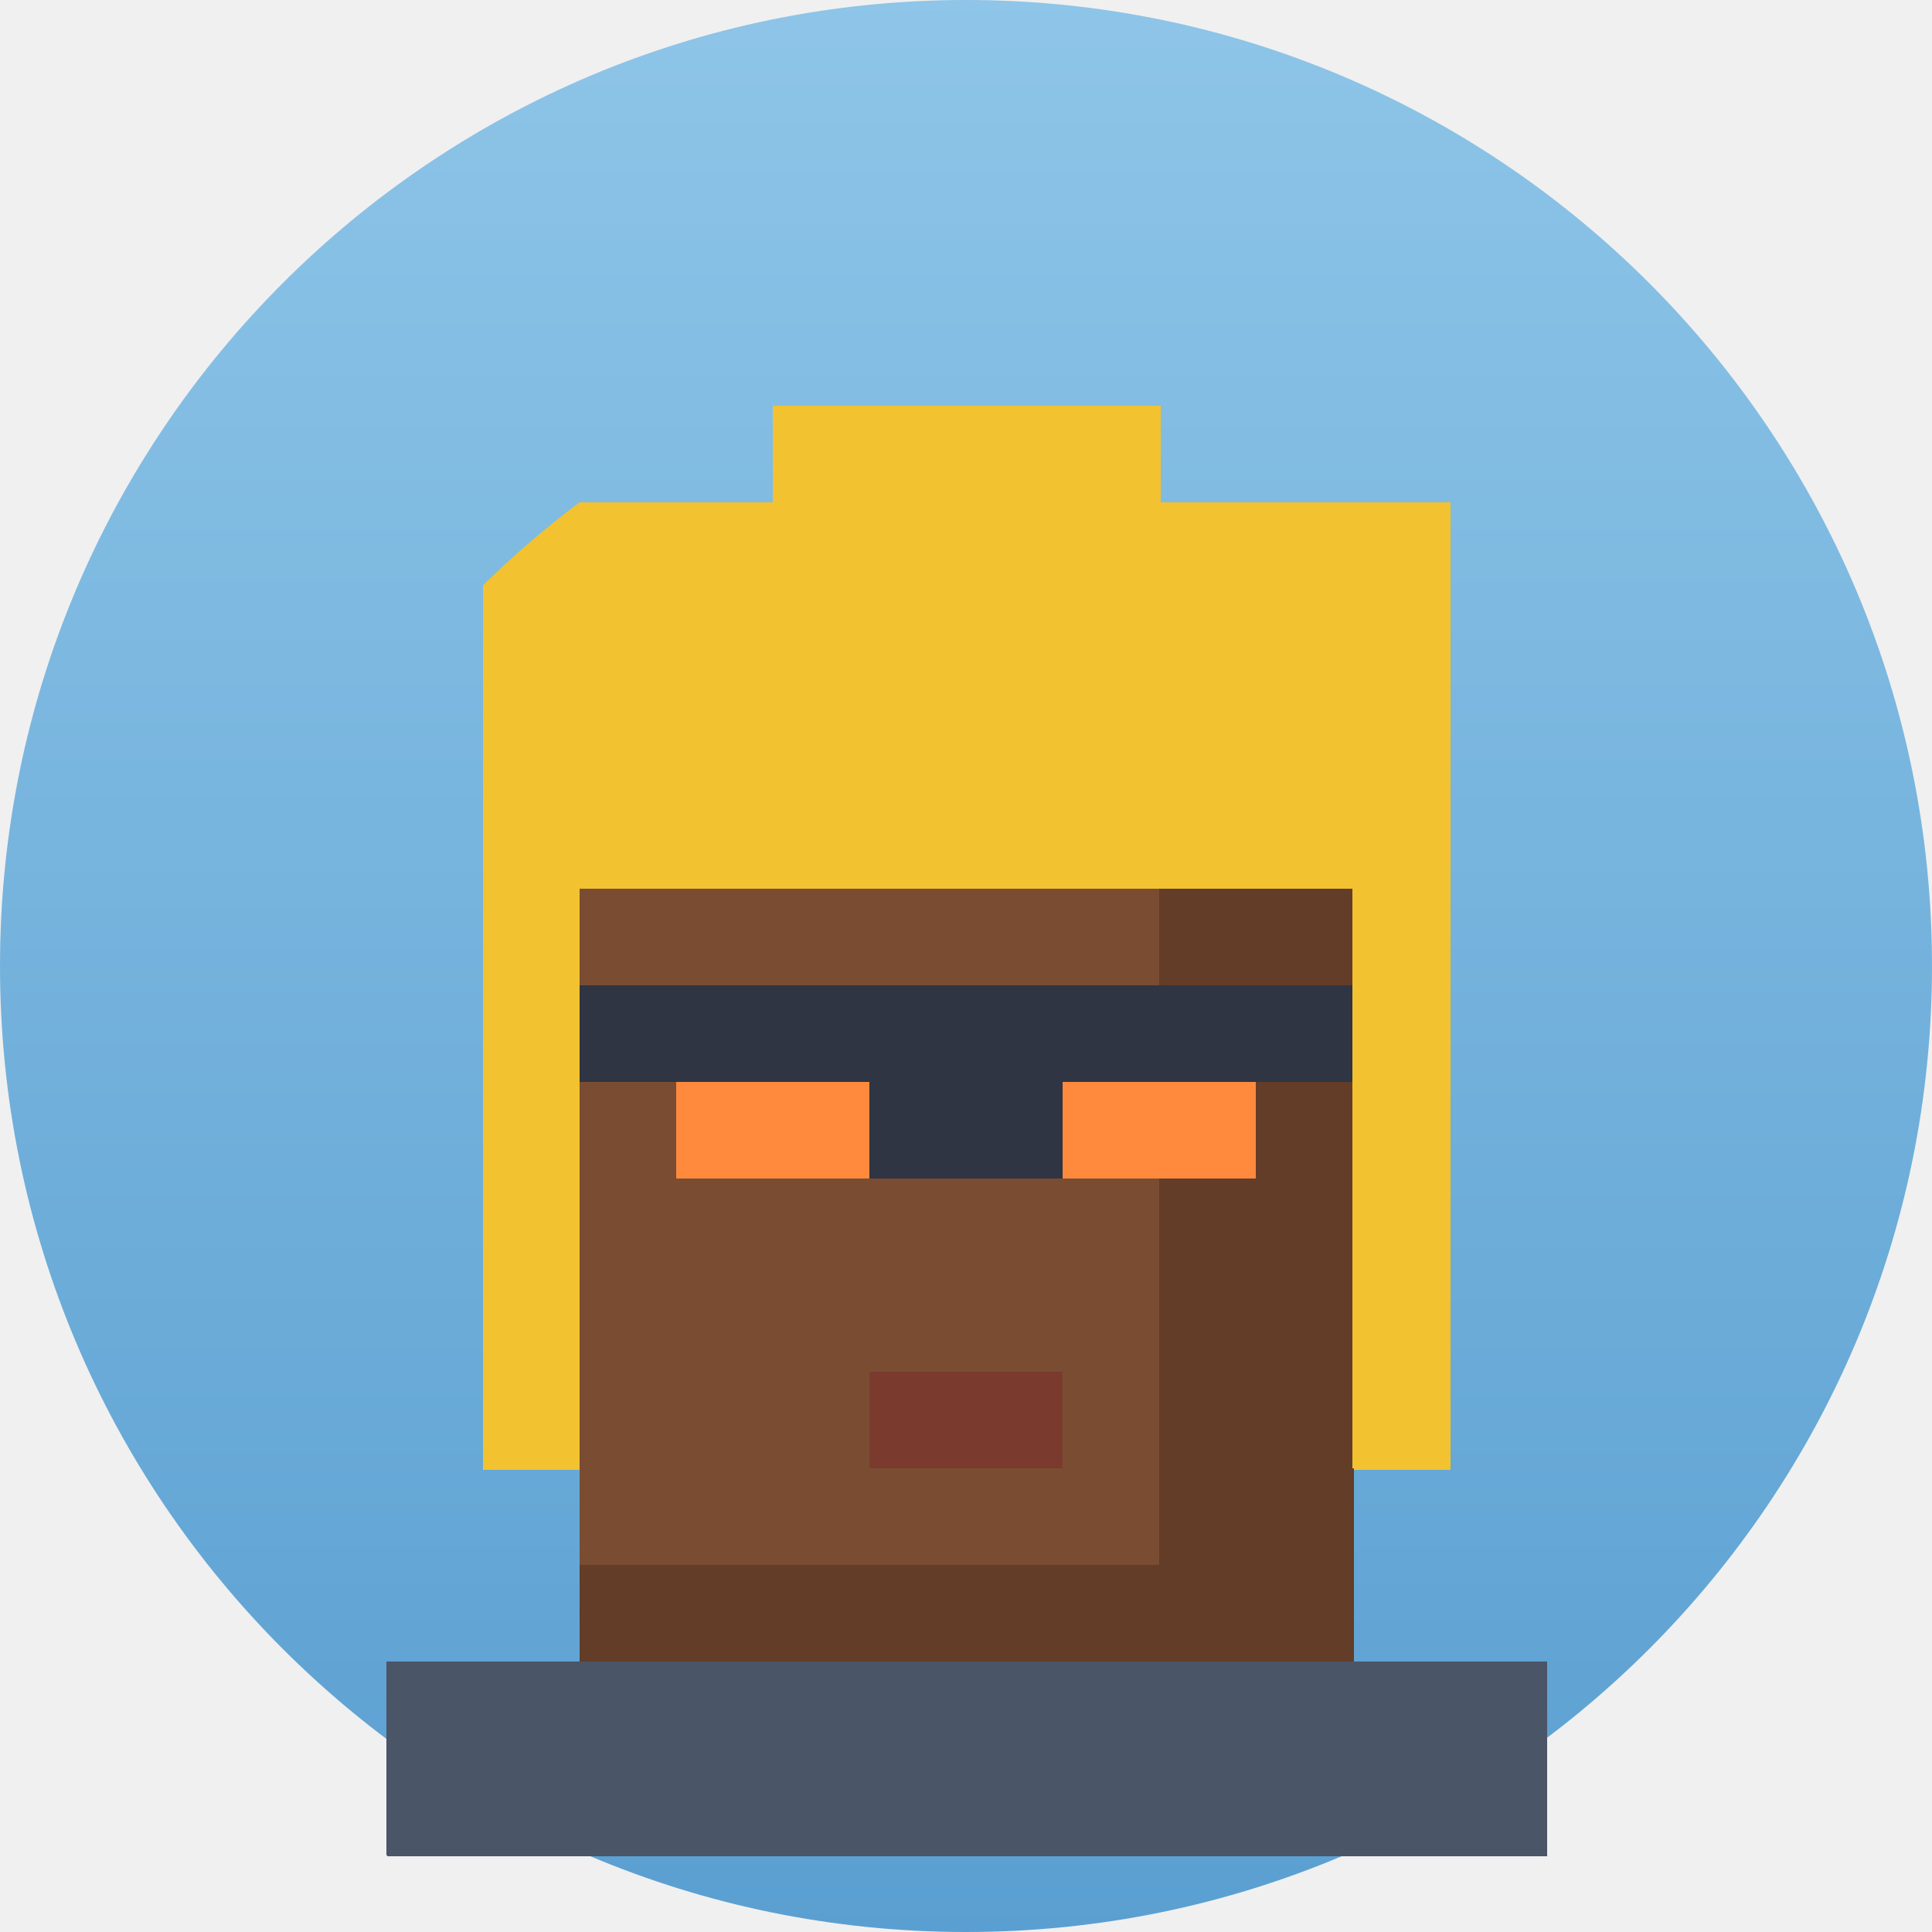
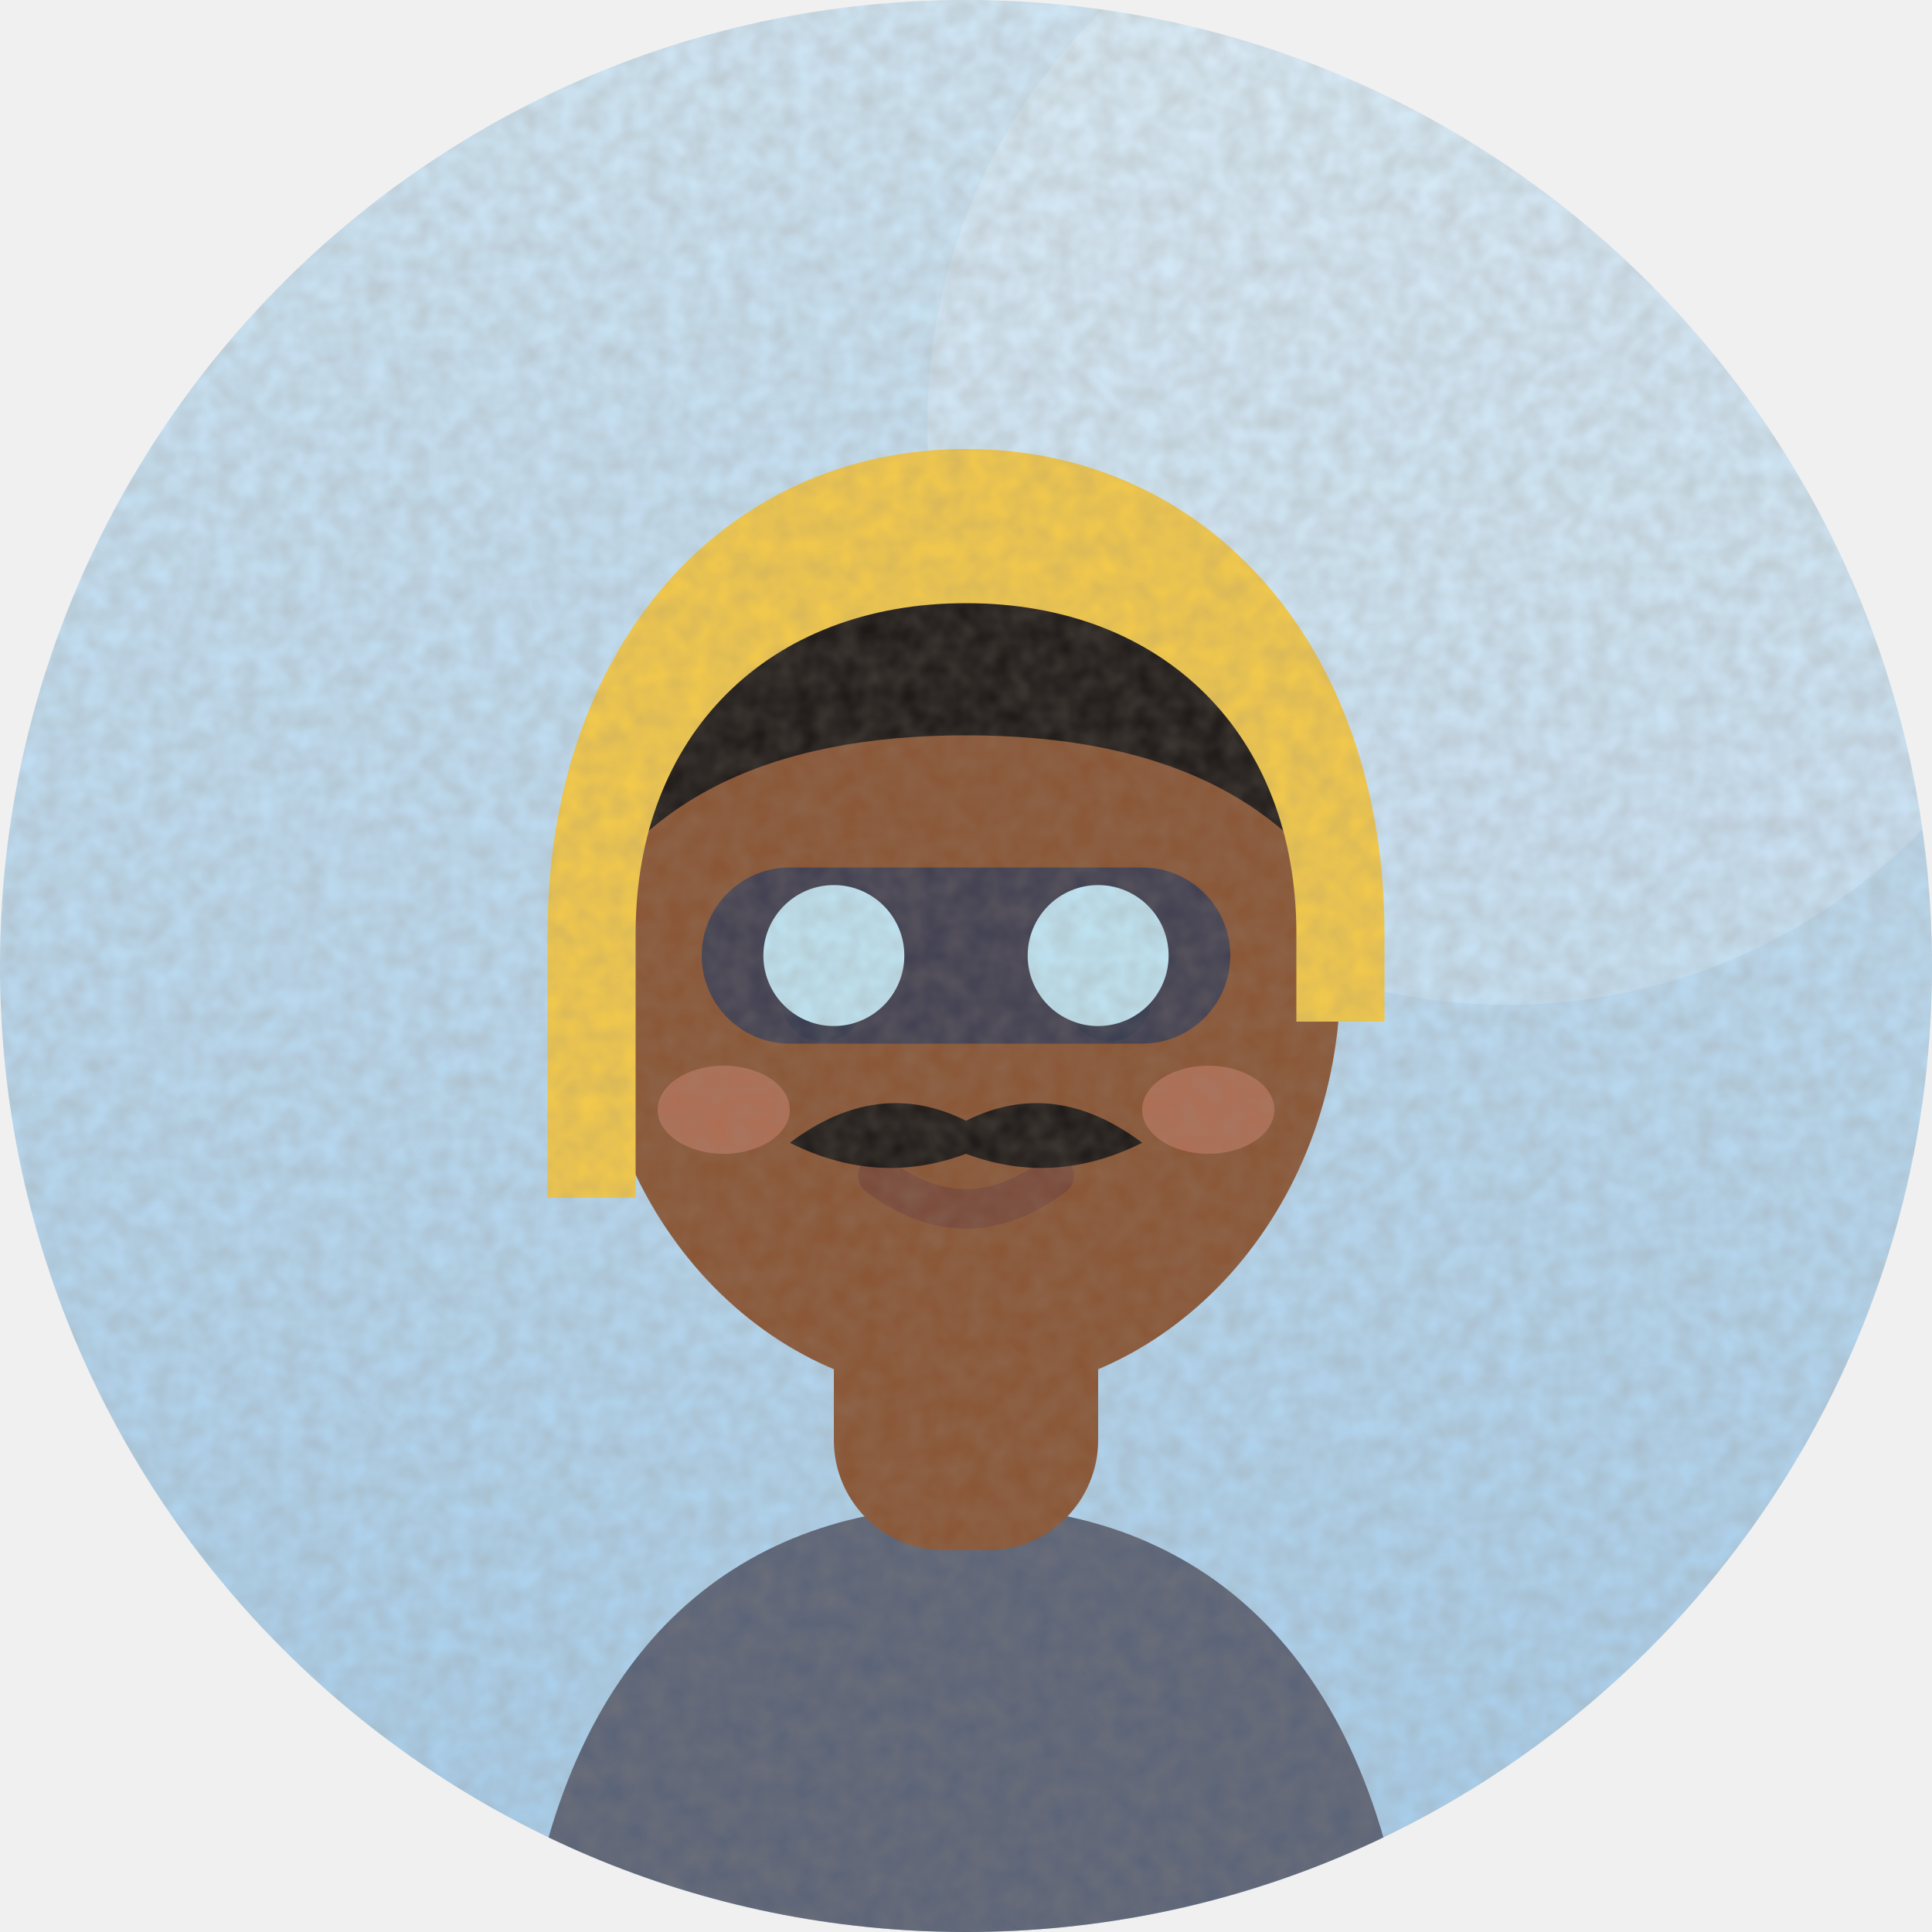
- <svg xmlns="http://www.w3.org/2000/svg" viewBox="0 0 20 20" shape-rendering="crispEdges">
+ <svg xmlns="http://www.w3.org/2000/svg" viewBox="0 0 100 100">
  <defs>
-     <linearGradient id="bg" x1="0" y1="0" x2="0" y2="1">
-       <stop offset="0" stop-color="#8EC5E8" />
-       <stop offset="1" stop-color="#5A9FD1" />
+     <linearGradient id="b5" x1="0" y1="0" x2="0" y2="1">
+       <stop offset="0" stop-color="#CFE6F5" />
+       <stop offset="1" stop-color="#A6CDEB" />
    </linearGradient>
+     <clipPath id="c5">
+       <circle cx="50" cy="50" r="50" />
+     </clipPath>
+     <filter id="g6" x="0" y="0" width="100%" height="100%">
+       <feTurbulence type="fractalNoise" baseFrequency=".9" numOctaves="2" seed="6" />
+       <feColorMatrix values="0 0 0 0 .3  0 0 0 0 .25  0 0 0 0 .2  0 0 0 .35 -.05" />
+       <feComposite in2="SourceGraphic" operator="in" />
+     </filter>
  </defs>
-   <circle cx="10" cy="10" r="10" fill="url(#bg)" shape-rendering="geometricPrecision" />
-   <defs>
-     <clipPath id="c">
-       <circle cx="10" cy="10" r="10" />
-     </clipPath>
-   </defs>
-   <g clip-path="url(#c)" transform="translate(2 3.2)">
-     <rect x="6" y="1" width="1.02" height="1.02" fill="#F2C230" />
-     <rect x="7" y="1" width="1.02" height="1.02" fill="#F2C230" />
-     <rect x="8" y="1" width="1.02" height="1.02" fill="#F2C230" />
-     <rect x="9" y="1" width="1.02" height="1.02" fill="#F2C230" />
-     <rect x="3" y="2" width="1.02" height="1.02" fill="#F2C230" />
-     <rect x="4" y="2" width="1.02" height="1.02" fill="#F2C230" />
-     <rect x="5" y="2" width="1.02" height="1.02" fill="#F2C230" />
-     <rect x="6" y="2" width="1.02" height="1.02" fill="#F2C230" />
-     <rect x="7" y="2" width="1.02" height="1.02" fill="#F2C230" />
-     <rect x="8" y="2" width="1.02" height="1.02" fill="#F2C230" />
-     <rect x="9" y="2" width="1.02" height="1.02" fill="#F2C230" />
-     <rect x="10" y="2" width="1.02" height="1.02" fill="#F2C230" />
-     <rect x="11" y="2" width="1.02" height="1.02" fill="#F2C230" />
-     <rect x="12" y="2" width="1.02" height="1.02" fill="#F2C230" />
-     <rect x="3" y="3" width="1.02" height="1.02" fill="#F2C230" />
-     <rect x="4" y="3" width="1.02" height="1.02" fill="#F2C230" />
-     <rect x="5" y="3" width="1.02" height="1.02" fill="#F2C230" />
-     <rect x="6" y="3" width="1.02" height="1.02" fill="#F2C230" />
-     <rect x="7" y="3" width="1.02" height="1.02" fill="#F2C230" />
-     <rect x="8" y="3" width="1.02" height="1.02" fill="#F2C230" />
-     <rect x="9" y="3" width="1.02" height="1.02" fill="#F2C230" />
-     <rect x="10" y="3" width="1.02" height="1.02" fill="#F2C230" />
-     <rect x="11" y="3" width="1.02" height="1.02" fill="#F2C230" />
-     <rect x="12" y="3" width="1.02" height="1.02" fill="#F2C230" />
-     <rect x="3" y="4" width="1.02" height="1.02" fill="#F2C230" />
-     <rect x="4" y="4" width="1.02" height="1.02" fill="#F2C230" />
-     <rect x="5" y="4" width="1.02" height="1.02" fill="#F2C230" />
-     <rect x="6" y="4" width="1.02" height="1.02" fill="#F2C230" />
-     <rect x="7" y="4" width="1.02" height="1.02" fill="#F2C230" />
-     <rect x="8" y="4" width="1.02" height="1.02" fill="#F2C230" />
-     <rect x="9" y="4" width="1.02" height="1.02" fill="#F2C230" />
-     <rect x="10" y="4" width="1.02" height="1.02" fill="#F2C230" />
-     <rect x="11" y="4" width="1.02" height="1.02" fill="#F2C230" />
-     <rect x="12" y="4" width="1.02" height="1.02" fill="#F2C230" />
-     <rect x="3" y="5" width="1.02" height="1.02" fill="#F2C230" />
-     <rect x="4" y="5" width="1.02" height="1.02" fill="#F2C230" />
-     <rect x="5" y="5" width="1.02" height="1.02" fill="#F2C230" />
-     <rect x="6" y="5" width="1.02" height="1.02" fill="#F2C230" />
-     <rect x="7" y="5" width="1.02" height="1.02" fill="#F2C230" />
-     <rect x="8" y="5" width="1.02" height="1.02" fill="#F2C230" />
-     <rect x="9" y="5" width="1.02" height="1.02" fill="#F2C230" />
-     <rect x="10" y="5" width="1.02" height="1.02" fill="#F2C230" />
-     <rect x="11" y="5" width="1.02" height="1.02" fill="#F2C230" />
-     <rect x="12" y="5" width="1.02" height="1.02" fill="#F2C230" />
-     <rect x="3" y="6" width="1.02" height="1.02" fill="#F2C230" />
-     <rect x="4" y="6" width="1.02" height="1.02" fill="#7A4D33" />
-     <rect x="5" y="6" width="1.02" height="1.02" fill="#7A4D33" />
-     <rect x="6" y="6" width="1.02" height="1.02" fill="#7A4D33" />
-     <rect x="7" y="6" width="1.02" height="1.02" fill="#7A4D33" />
-     <rect x="8" y="6" width="1.02" height="1.02" fill="#7A4D33" />
-     <rect x="9" y="6" width="1.02" height="1.02" fill="#7A4D33" />
-     <rect x="10" y="6" width="1.02" height="1.02" fill="#633D28" />
-     <rect x="11" y="6" width="1.02" height="1.02" fill="#633D28" />
-     <rect x="12" y="6" width="1.02" height="1.02" fill="#F2C230" />
-     <rect x="3" y="7" width="1.02" height="1.02" fill="#F2C230" />
-     <rect x="4" y="7" width="1.02" height="1.02" fill="#2F3542" />
-     <rect x="5" y="7" width="1.02" height="1.02" fill="#2F3542" />
-     <rect x="6" y="7" width="1.02" height="1.02" fill="#2F3542" />
-     <rect x="7" y="7" width="1.02" height="1.02" fill="#2F3542" />
-     <rect x="8" y="7" width="1.02" height="1.02" fill="#2F3542" />
-     <rect x="9" y="7" width="1.02" height="1.02" fill="#2F3542" />
-     <rect x="10" y="7" width="1.02" height="1.02" fill="#2F3542" />
-     <rect x="11" y="7" width="1.02" height="1.02" fill="#2F3542" />
-     <rect x="12" y="7" width="1.02" height="1.02" fill="#F2C230" />
-     <rect x="3" y="8" width="1.02" height="1.02" fill="#F2C230" />
-     <rect x="4" y="8" width="1.02" height="1.02" fill="#7A4D33" />
-     <rect x="5" y="8" width="1.02" height="1.02" fill="#FF8A3D" />
-     <rect x="6" y="8" width="1.02" height="1.02" fill="#FF8A3D" />
-     <rect x="7" y="8" width="1.02" height="1.02" fill="#2F3542" />
-     <rect x="8" y="8" width="1.02" height="1.02" fill="#2F3542" />
-     <rect x="9" y="8" width="1.02" height="1.02" fill="#FF8A3D" />
-     <rect x="10" y="8" width="1.02" height="1.02" fill="#FF8A3D" />
-     <rect x="11" y="8" width="1.02" height="1.02" fill="#633D28" />
-     <rect x="12" y="8" width="1.02" height="1.02" fill="#F2C230" />
-     <rect x="3" y="9" width="1.02" height="1.02" fill="#F2C230" />
-     <rect x="4" y="9" width="1.02" height="1.02" fill="#7A4D33" />
-     <rect x="5" y="9" width="1.02" height="1.02" fill="#7A4D33" />
-     <rect x="6" y="9" width="1.02" height="1.02" fill="#7A4D33" />
-     <rect x="7" y="9" width="1.02" height="1.02" fill="#7A4D33" />
-     <rect x="8" y="9" width="1.02" height="1.02" fill="#7A4D33" />
-     <rect x="9" y="9" width="1.02" height="1.02" fill="#7A4D33" />
-     <rect x="10" y="9" width="1.02" height="1.02" fill="#633D28" />
-     <rect x="11" y="9" width="1.02" height="1.02" fill="#633D28" />
-     <rect x="12" y="9" width="1.02" height="1.02" fill="#F2C230" />
-     <rect x="3" y="10" width="1.02" height="1.02" fill="#F2C230" />
-     <rect x="4" y="10" width="1.02" height="1.02" fill="#7A4D33" />
-     <rect x="5" y="10" width="1.02" height="1.02" fill="#7A4D33" />
-     <rect x="6" y="10" width="1.02" height="1.02" fill="#7A4D33" />
-     <rect x="7" y="10" width="1.02" height="1.02" fill="#7A4D33" />
-     <rect x="8" y="10" width="1.02" height="1.02" fill="#7A4D33" />
-     <rect x="9" y="10" width="1.02" height="1.02" fill="#7A4D33" />
-     <rect x="10" y="10" width="1.02" height="1.02" fill="#633D28" />
-     <rect x="11" y="10" width="1.02" height="1.02" fill="#633D28" />
-     <rect x="12" y="10" width="1.02" height="1.02" fill="#F2C230" />
-     <rect x="3" y="11" width="1.02" height="1.02" fill="#F2C230" />
-     <rect x="4" y="11" width="1.02" height="1.02" fill="#7A4D33" />
-     <rect x="5" y="11" width="1.02" height="1.02" fill="#7A4D33" />
-     <rect x="6" y="11" width="1.02" height="1.02" fill="#7A4D33" />
-     <rect x="7" y="11" width="1.02" height="1.02" fill="#7A3B2E" />
-     <rect x="8" y="11" width="1.02" height="1.02" fill="#7A3B2E" />
-     <rect x="9" y="11" width="1.02" height="1.02" fill="#7A4D33" />
-     <rect x="10" y="11" width="1.02" height="1.02" fill="#633D28" />
-     <rect x="11" y="11" width="1.02" height="1.02" fill="#633D28" />
-     <rect x="12" y="11" width="1.02" height="1.02" fill="#F2C230" />
-     <rect x="4" y="12" width="1.02" height="1.02" fill="#7A4D33" />
-     <rect x="5" y="12" width="1.02" height="1.02" fill="#7A4D33" />
-     <rect x="6" y="12" width="1.02" height="1.02" fill="#7A4D33" />
-     <rect x="7" y="12" width="1.02" height="1.02" fill="#7A4D33" />
-     <rect x="8" y="12" width="1.02" height="1.02" fill="#7A4D33" />
-     <rect x="9" y="12" width="1.02" height="1.02" fill="#7A4D33" />
-     <rect x="10" y="12" width="1.02" height="1.02" fill="#633D28" />
-     <rect x="11" y="12" width="1.02" height="1.02" fill="#633D28" />
-     <rect x="4" y="13" width="1.02" height="1.02" fill="#633D28" />
-     <rect x="5" y="13" width="1.02" height="1.02" fill="#633D28" />
-     <rect x="6" y="13" width="1.02" height="1.02" fill="#633D28" />
-     <rect x="7" y="13" width="1.02" height="1.02" fill="#633D28" />
-     <rect x="8" y="13" width="1.02" height="1.02" fill="#633D28" />
-     <rect x="9" y="13" width="1.02" height="1.02" fill="#633D28" />
-     <rect x="10" y="13" width="1.02" height="1.02" fill="#633D28" />
-     <rect x="11" y="13" width="1.02" height="1.02" fill="#633D28" />
-     <rect x="2" y="14" width="1.02" height="1.02" fill="#4A5568" />
-     <rect x="3" y="14" width="1.02" height="1.02" fill="#4A5568" />
-     <rect x="4" y="14" width="1.02" height="1.02" fill="#4A5568" />
-     <rect x="5" y="14" width="1.02" height="1.02" fill="#4A5568" />
-     <rect x="6" y="14" width="1.02" height="1.02" fill="#4A5568" />
-     <rect x="7" y="14" width="1.02" height="1.02" fill="#4A5568" />
-     <rect x="8" y="14" width="1.02" height="1.02" fill="#4A5568" />
-     <rect x="9" y="14" width="1.02" height="1.02" fill="#4A5568" />
-     <rect x="10" y="14" width="1.02" height="1.02" fill="#4A5568" />
-     <rect x="11" y="14" width="1.02" height="1.02" fill="#4A5568" />
-     <rect x="12" y="14" width="1.02" height="1.02" fill="#4A5568" />
-     <rect x="13" y="14" width="1.02" height="1.02" fill="#4A5568" />
-     <rect x="2" y="15" width="1.02" height="1.02" fill="#4A5568" />
-     <rect x="3" y="15" width="1.02" height="1.02" fill="#4A5568" />
-     <rect x="4" y="15" width="1.02" height="1.02" fill="#4A5568" />
-     <rect x="5" y="15" width="1.02" height="1.02" fill="#4A5568" />
-     <rect x="6" y="15" width="1.02" height="1.02" fill="#4A5568" />
-     <rect x="7" y="15" width="1.02" height="1.02" fill="#4A5568" />
-     <rect x="8" y="15" width="1.02" height="1.02" fill="#4A5568" />
-     <rect x="9" y="15" width="1.02" height="1.02" fill="#4A5568" />
-     <rect x="10" y="15" width="1.02" height="1.02" fill="#4A5568" />
-     <rect x="11" y="15" width="1.02" height="1.02" fill="#4A5568" />
-     <rect x="12" y="15" width="1.02" height="1.02" fill="#4A5568" />
-     <rect x="13" y="15" width="1.02" height="1.02" fill="#4A5568" />
+   <g clip-path="url(#c5)">
+     <rect width="100" height="100" fill="url(#b5)" />
+     <circle cx="78" cy="22" r="30" fill="#fff" opacity=".18" />
+     <g transform="translate(50 62) scale(1.14) translate(-50 -58)">
+       <path d="M30 92c2-14 10-20 20-20s18 6 20 20" fill="#5B6478" />
+       <rect x="44" y="60" width="12" height="14" rx="5" fill="#8A5636" />
+       <ellipse cx="50" cy="48" rx="17" ry="19" fill="#8A5636" />
+       <circle cx="43.5" cy="49" r="1.9" fill="#2B2620" />
+       <circle cx="56.5" cy="49" r="1.9" fill="#2B2620" />
+       <path d="M46 57q4 3 8 0" stroke="#7A4A3A" stroke-width="1.8" fill="none" stroke-linecap="round" />
+       <ellipse cx="39" cy="54" rx="3" ry="2" fill="#F29C8C" opacity=".35" />
+       <ellipse cx="61" cy="54" rx="3" ry="2" fill="#F29C8C" opacity=".35" />
+       <path d="M32 46c-1-14 8-21 18-21s19 6 18 21c-3-6-9-9-18-9s-15 3-18 9z" fill="#1E1A18" />
+       <path d="M42 55.5q4-3 8-1q4-2 8 1q-4 2-8 0.5q-4 1.5-8-0.5z" fill="#1E1A18" />
+       <path d="M31 46c0-13 8-22 19-22s19 9 19 22v4h-4v-4c0-9-6-15-15-15s-15 6-15 15v12h-4z" fill="#F2C94C" />
+       <rect x="38" y="43" width="24" height="8" rx="4" fill="#3A3F55" opacity=".9" />
+       <circle cx="44" cy="47" r="3.2" fill="#BFE3F2" />
+       <circle cx="56" cy="47" r="3.2" fill="#BFE3F2" />
+     </g>
+     <rect width="100" height="100" fill="#fff" filter="url(#g6)" />
  </g>
</svg>
